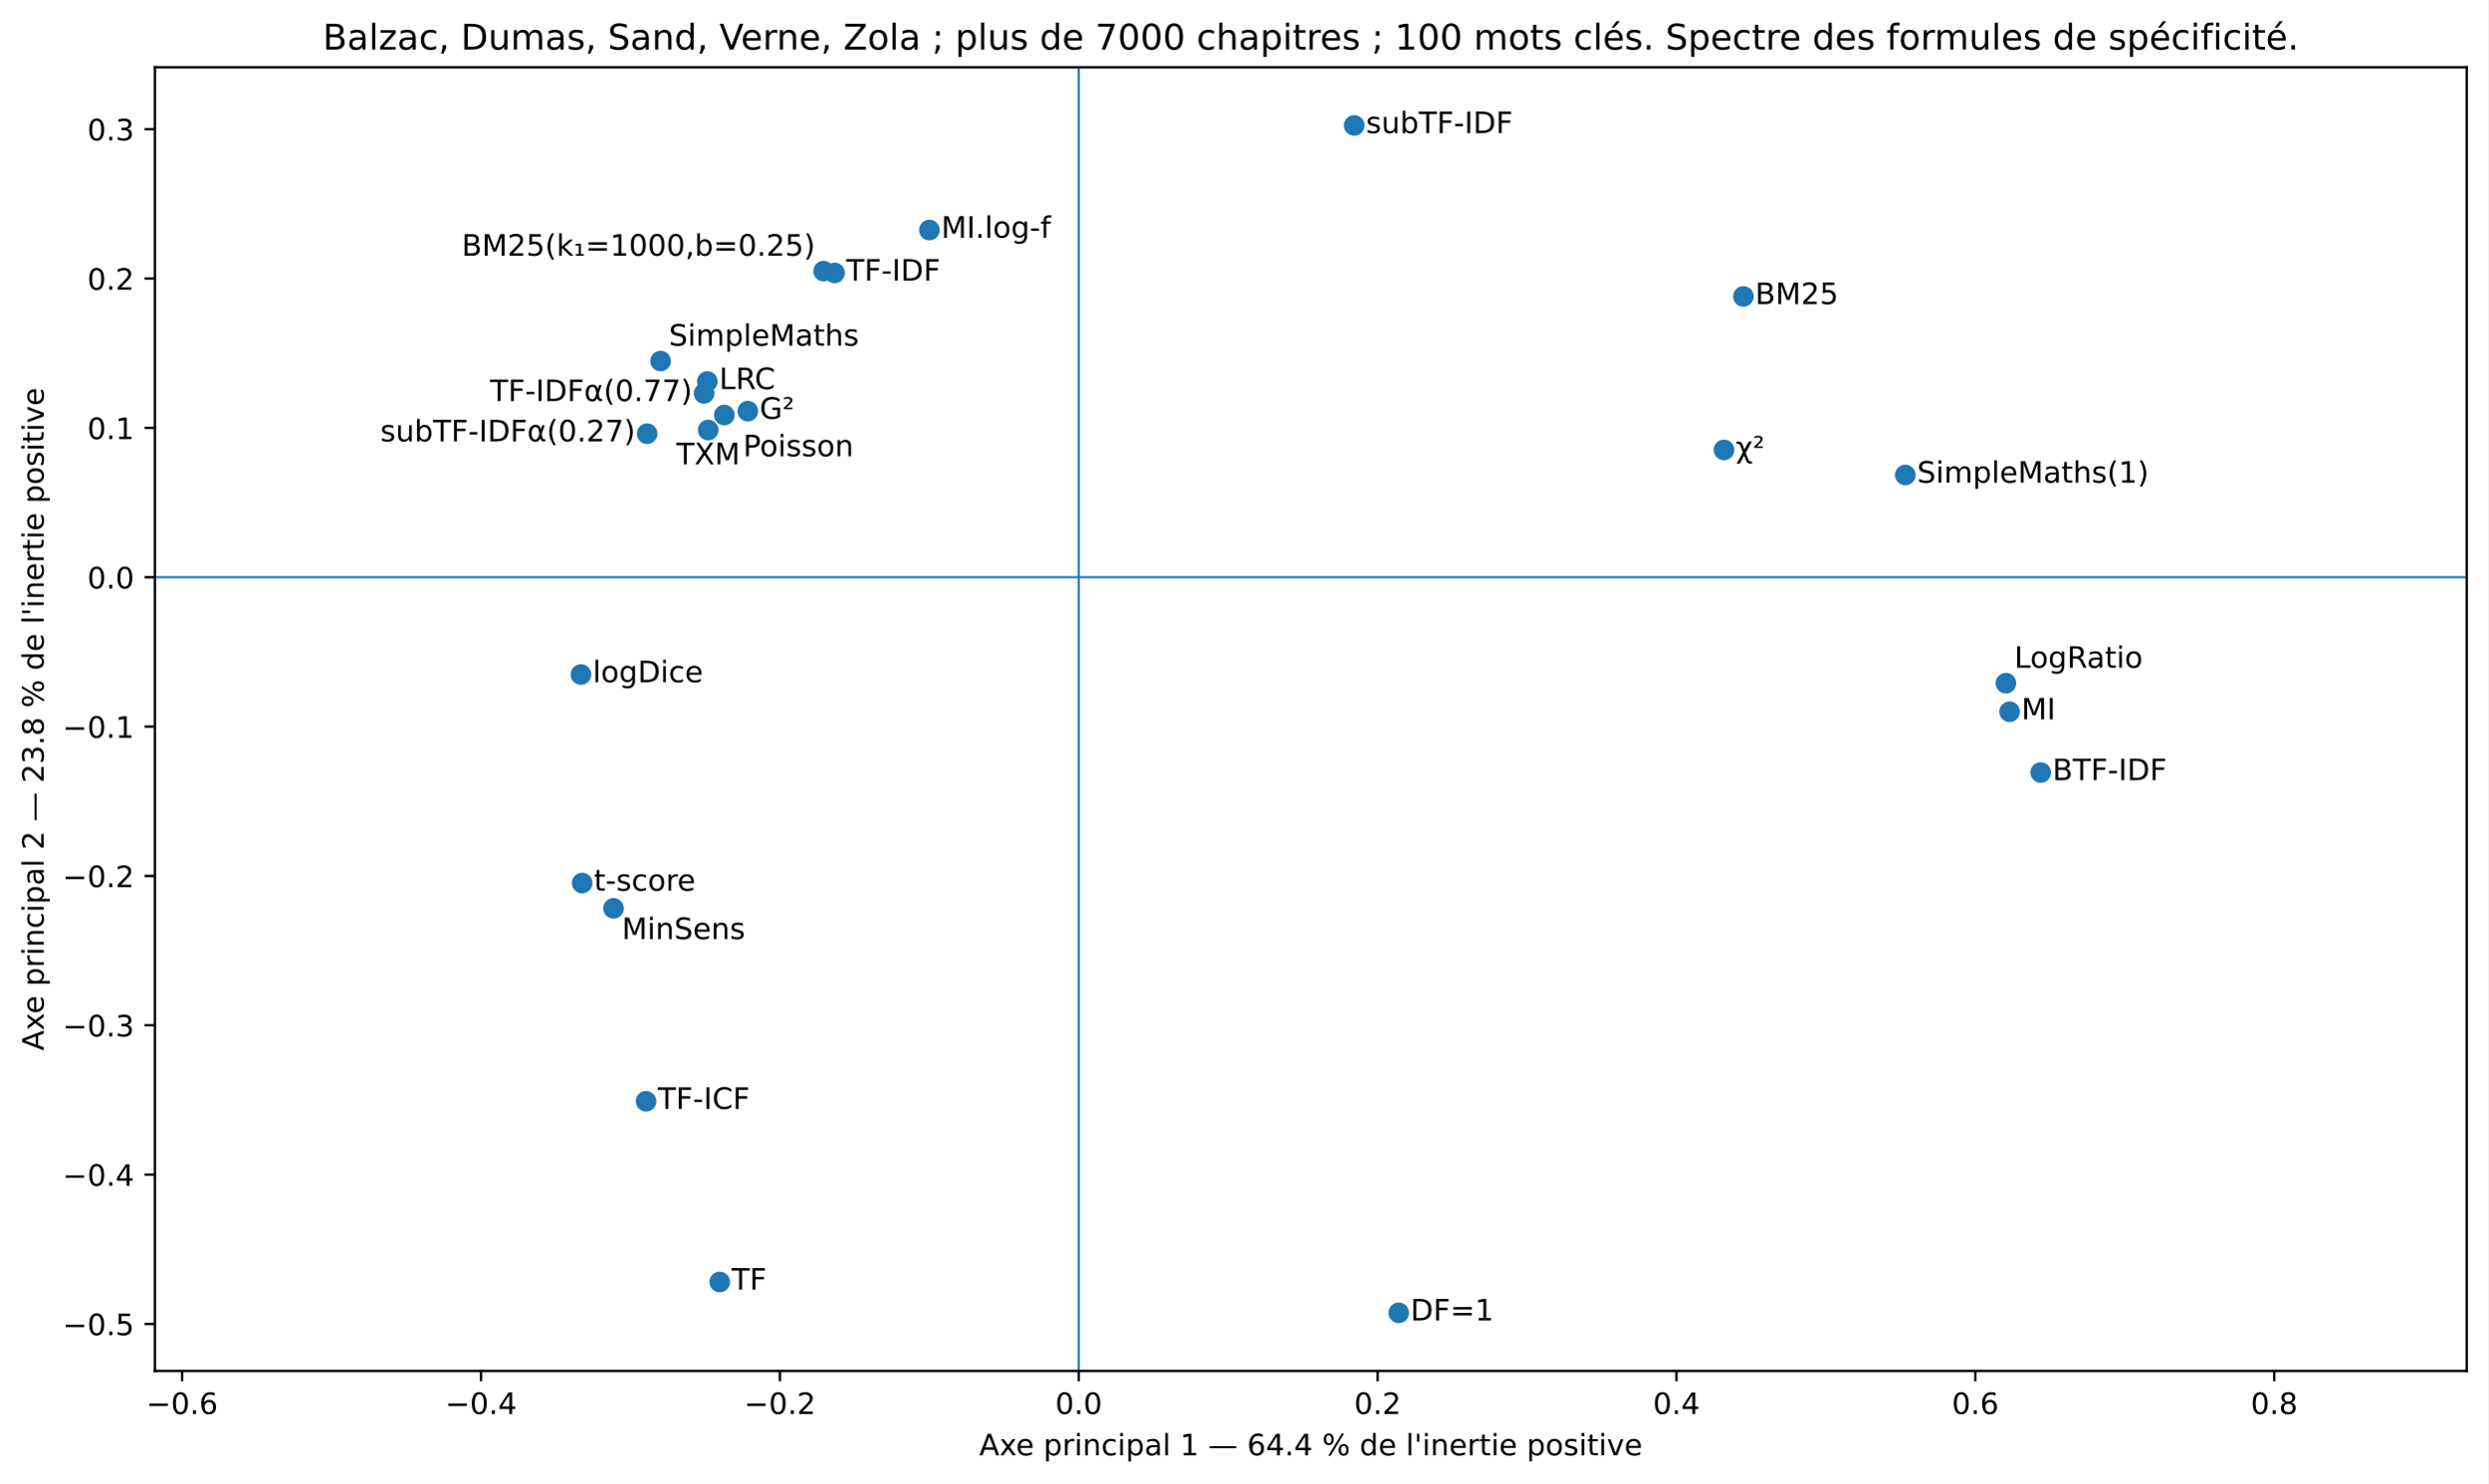
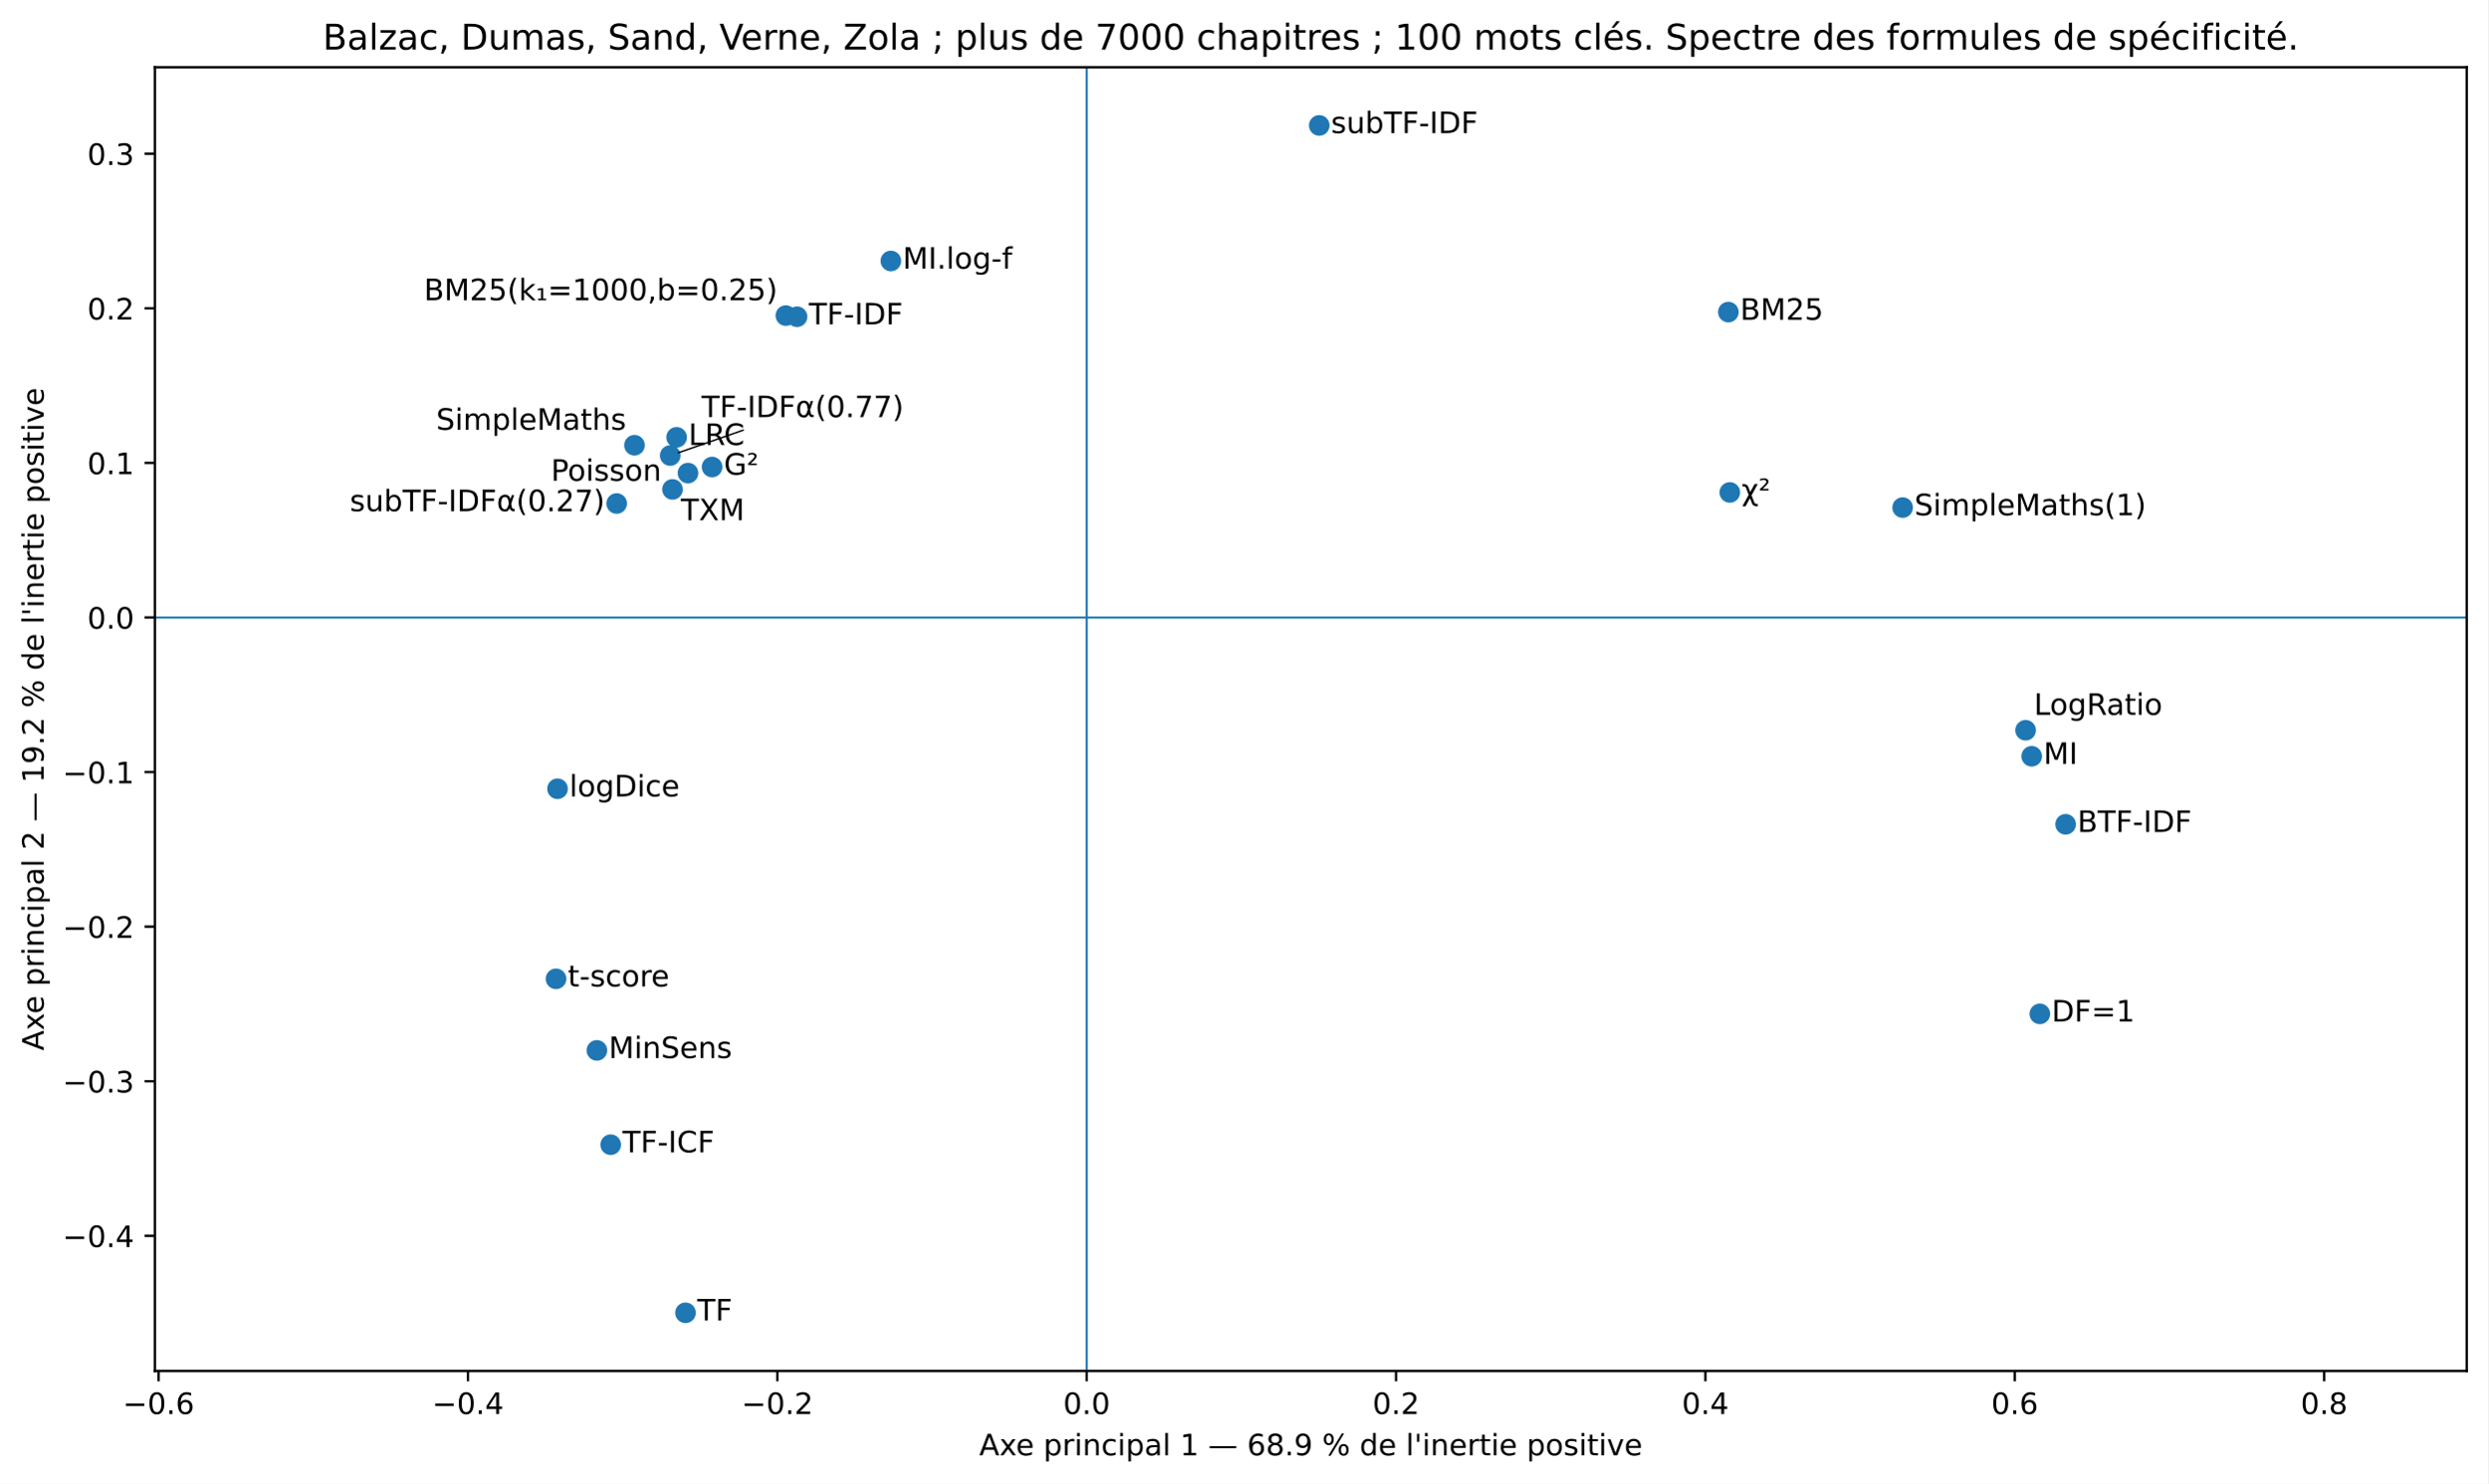
<svg xmlns="http://www.w3.org/2000/svg" xmlns:xlink="http://www.w3.org/1999/xlink" width="843.075pt" height="503.033pt" viewBox="0 0 843.075 503.033" version="1.1">
  <defs>
    <style type="text/css">*{stroke-linejoin: round; stroke-linecap: butt}</style>
  </defs>
  <g id="figure_1">
    <g id="patch_1">
      <path d="M 0 503.033  L 843.075 503.033  L 843.075 0  L 0 0  z " style="fill: #ffffff" />
    </g>
    <g id="axes_1">
      <g id="patch_2">
        <path d="M 52.484 464.832  L 835.875 464.832  L 835.875 22.798  L 52.484 22.798  z " style="fill: #ffffff" />
      </g>
      <g id="line2d_1">
-         <path d="M 52.484 195.707  L 835.875 195.707  " clip-path="url(#p79f22cf43d)" style="fill: none; stroke: #1f77b4; stroke-width: 0.7; stroke-linecap: square" />
+         <path d="M 52.484 209.356  L 835.875 209.356  " clip-path="url(#pda93948d86)" style="fill: none; stroke: #1f77b4; stroke-width: 0.7; stroke-linecap: square" />
      </g>
      <g id="line2d_2">
-         <path d="M 365.54 464.832  L 365.54 22.798  " clip-path="url(#p79f22cf43d)" style="fill: none; stroke: #1f77b4; stroke-width: 0.7; stroke-linecap: square" />
+         <path d="M 368.229 464.832  L 368.229 22.798  " clip-path="url(#pda93948d86)" style="fill: none; stroke: #1f77b4; stroke-width: 0.7; stroke-linecap: square" />
      </g>
      <g id="matplotlib.axis_1">
        <g id="xtick_1">
          <g id="line2d_3">
            <defs>
-               <path id="mef2aaecf7a" d="M 0 0  L 0 3.5  " style="stroke: #000000; stroke-width: 0.8" />
+               <path id="md4a368ba50" d="M 0 0  L 0 3.5  " style="stroke: #000000; stroke-width: 0.8" />
            </defs>
            <g>
-               <use xlink:href="#mef2aaecf7a" x="61.707" y="464.832" style="stroke: #000000; stroke-width: 0.8" />
+               <use xlink:href="#md4a368ba50" x="53.731" y="464.832" style="stroke: #000000; stroke-width: 0.8" />
            </g>
          </g>
          <g id="text_1">
-             <text style="font-size: 10px; font-family: 'DejaVu Sans', 'Bitstream Vera Sans', 'Computer Modern Sans Serif', 'Lucida Grande', 'Verdana', 'Geneva', 'Lucid', 'Arial', 'Helvetica', 'Avant Garde', sans-serif; text-anchor: middle" x="61.707" y="479.43" transform="rotate(-0 61.70697 479.4297)">−0.6</text>
+             <text style="font-size: 10px; font-family: 'DejaVu Sans', 'Bitstream Vera Sans', 'Computer Modern Sans Serif', 'Lucida Grande', 'Verdana', 'Geneva', 'Lucid', 'Arial', 'Helvetica', 'Avant Garde', sans-serif; text-anchor: middle" x="53.731" y="479.43" transform="rotate(-0 53.73136 479.4297)">−0.6</text>
          </g>
        </g>
        <g id="xtick_2">
          <g id="line2d_4">
            <g>
-               <use xlink:href="#mef2aaecf7a" x="162.984" y="464.832" style="stroke: #000000; stroke-width: 0.8" />
+               <use xlink:href="#md4a368ba50" x="158.564" y="464.832" style="stroke: #000000; stroke-width: 0.8" />
            </g>
          </g>
          <g id="text_2">
-             <text style="font-size: 10px; font-family: 'DejaVu Sans', 'Bitstream Vera Sans', 'Computer Modern Sans Serif', 'Lucida Grande', 'Verdana', 'Geneva', 'Lucid', 'Arial', 'Helvetica', 'Avant Garde', sans-serif; text-anchor: middle" x="162.984" y="479.43" transform="rotate(-0 162.9845 479.4297)">−0.4</text>
+             <text style="font-size: 10px; font-family: 'DejaVu Sans', 'Bitstream Vera Sans', 'Computer Modern Sans Serif', 'Lucida Grande', 'Verdana', 'Geneva', 'Lucid', 'Arial', 'Helvetica', 'Avant Garde', sans-serif; text-anchor: middle" x="158.564" y="479.43" transform="rotate(-0 158.564 479.4297)">−0.4</text>
          </g>
        </g>
        <g id="xtick_3">
          <g id="line2d_5">
            <g>
-               <use xlink:href="#mef2aaecf7a" x="264.262" y="464.832" style="stroke: #000000; stroke-width: 0.8" />
+               <use xlink:href="#md4a368ba50" x="263.397" y="464.832" style="stroke: #000000; stroke-width: 0.8" />
            </g>
          </g>
          <g id="text_3">
-             <text style="font-size: 10px; font-family: 'DejaVu Sans', 'Bitstream Vera Sans', 'Computer Modern Sans Serif', 'Lucida Grande', 'Verdana', 'Geneva', 'Lucid', 'Arial', 'Helvetica', 'Avant Garde', sans-serif; text-anchor: middle" x="264.262" y="479.43" transform="rotate(-0 264.262 479.4297)">−0.2</text>
+             <text style="font-size: 10px; font-family: 'DejaVu Sans', 'Bitstream Vera Sans', 'Computer Modern Sans Serif', 'Lucida Grande', 'Verdana', 'Geneva', 'Lucid', 'Arial', 'Helvetica', 'Avant Garde', sans-serif; text-anchor: middle" x="263.397" y="479.43" transform="rotate(-0 263.3966 479.4297)">−0.2</text>
          </g>
        </g>
        <g id="xtick_4">
          <g id="line2d_6">
            <g>
-               <use xlink:href="#mef2aaecf7a" x="365.54" y="464.832" style="stroke: #000000; stroke-width: 0.8" />
+               <use xlink:href="#md4a368ba50" x="368.229" y="464.832" style="stroke: #000000; stroke-width: 0.8" />
            </g>
          </g>
          <g id="text_4">
-             <text style="font-size: 10px; font-family: 'DejaVu Sans', 'Bitstream Vera Sans', 'Computer Modern Sans Serif', 'Lucida Grande', 'Verdana', 'Geneva', 'Lucid', 'Arial', 'Helvetica', 'Avant Garde', sans-serif; text-anchor: middle" x="365.54" y="479.43" transform="rotate(-0 365.5396 479.4297)">0.0</text>
+             <text style="font-size: 10px; font-family: 'DejaVu Sans', 'Bitstream Vera Sans', 'Computer Modern Sans Serif', 'Lucida Grande', 'Verdana', 'Geneva', 'Lucid', 'Arial', 'Helvetica', 'Avant Garde', sans-serif; text-anchor: middle" x="368.229" y="479.43" transform="rotate(-0 368.2293 479.4297)">0.0</text>
          </g>
        </g>
        <g id="xtick_5">
          <g id="line2d_7">
            <g>
-               <use xlink:href="#mef2aaecf7a" x="466.817" y="464.832" style="stroke: #000000; stroke-width: 0.8" />
+               <use xlink:href="#md4a368ba50" x="473.062" y="464.832" style="stroke: #000000; stroke-width: 0.8" />
            </g>
          </g>
          <g id="text_5">
-             <text style="font-size: 10px; font-family: 'DejaVu Sans', 'Bitstream Vera Sans', 'Computer Modern Sans Serif', 'Lucida Grande', 'Verdana', 'Geneva', 'Lucid', 'Arial', 'Helvetica', 'Avant Garde', sans-serif; text-anchor: middle" x="466.817" y="479.43" transform="rotate(-0 466.8171 479.4297)">0.2</text>
+             <text style="font-size: 10px; font-family: 'DejaVu Sans', 'Bitstream Vera Sans', 'Computer Modern Sans Serif', 'Lucida Grande', 'Verdana', 'Geneva', 'Lucid', 'Arial', 'Helvetica', 'Avant Garde', sans-serif; text-anchor: middle" x="473.062" y="479.43" transform="rotate(-0 473.0619 479.4297)">0.2</text>
          </g>
        </g>
        <g id="xtick_6">
          <g id="line2d_8">
            <g>
-               <use xlink:href="#mef2aaecf7a" x="568.095" y="464.832" style="stroke: #000000; stroke-width: 0.8" />
+               <use xlink:href="#md4a368ba50" x="577.895" y="464.832" style="stroke: #000000; stroke-width: 0.8" />
            </g>
          </g>
          <g id="text_6">
-             <text style="font-size: 10px; font-family: 'DejaVu Sans', 'Bitstream Vera Sans', 'Computer Modern Sans Serif', 'Lucida Grande', 'Verdana', 'Geneva', 'Lucid', 'Arial', 'Helvetica', 'Avant Garde', sans-serif; text-anchor: middle" x="568.095" y="479.43" transform="rotate(-0 568.0946 479.4297)">0.4</text>
+             <text style="font-size: 10px; font-family: 'DejaVu Sans', 'Bitstream Vera Sans', 'Computer Modern Sans Serif', 'Lucida Grande', 'Verdana', 'Geneva', 'Lucid', 'Arial', 'Helvetica', 'Avant Garde', sans-serif; text-anchor: middle" x="577.895" y="479.43" transform="rotate(-0 577.8945 479.4297)">0.4</text>
          </g>
        </g>
        <g id="xtick_7">
          <g id="line2d_9">
            <g>
-               <use xlink:href="#mef2aaecf7a" x="669.372" y="464.832" style="stroke: #000000; stroke-width: 0.8" />
+               <use xlink:href="#md4a368ba50" x="682.727" y="464.832" style="stroke: #000000; stroke-width: 0.8" />
            </g>
          </g>
          <g id="text_7">
-             <text style="font-size: 10px; font-family: 'DejaVu Sans', 'Bitstream Vera Sans', 'Computer Modern Sans Serif', 'Lucida Grande', 'Verdana', 'Geneva', 'Lucid', 'Arial', 'Helvetica', 'Avant Garde', sans-serif; text-anchor: middle" x="669.372" y="479.43" transform="rotate(-0 669.3721 479.4297)">0.6</text>
+             <text style="font-size: 10px; font-family: 'DejaVu Sans', 'Bitstream Vera Sans', 'Computer Modern Sans Serif', 'Lucida Grande', 'Verdana', 'Geneva', 'Lucid', 'Arial', 'Helvetica', 'Avant Garde', sans-serif; text-anchor: middle" x="682.727" y="479.43" transform="rotate(-0 682.7272 479.4297)">0.6</text>
          </g>
        </g>
        <g id="xtick_8">
          <g id="line2d_10">
            <g>
-               <use xlink:href="#mef2aaecf7a" x="770.65" y="464.832" style="stroke: #000000; stroke-width: 0.8" />
+               <use xlink:href="#md4a368ba50" x="787.56" y="464.832" style="stroke: #000000; stroke-width: 0.8" />
            </g>
          </g>
          <g id="text_8">
-             <text style="font-size: 10px; font-family: 'DejaVu Sans', 'Bitstream Vera Sans', 'Computer Modern Sans Serif', 'Lucida Grande', 'Verdana', 'Geneva', 'Lucid', 'Arial', 'Helvetica', 'Avant Garde', sans-serif; text-anchor: middle" x="770.65" y="479.43" transform="rotate(-0 770.6497 479.4297)">0.8</text>
+             <text style="font-size: 10px; font-family: 'DejaVu Sans', 'Bitstream Vera Sans', 'Computer Modern Sans Serif', 'Lucida Grande', 'Verdana', 'Geneva', 'Lucid', 'Arial', 'Helvetica', 'Avant Garde', sans-serif; text-anchor: middle" x="787.56" y="479.43" transform="rotate(-0 787.5598 479.4297)">0.8</text>
          </g>
        </g>
        <g id="text_9">
-           <text style="font-size: 10px; font-family: 'DejaVu Sans', 'Bitstream Vera Sans', 'Computer Modern Sans Serif', 'Lucida Grande', 'Verdana', 'Geneva', 'Lucid', 'Arial', 'Helvetica', 'Avant Garde', sans-serif; text-anchor: middle" x="444.179" y="493.43" transform="rotate(-0 444.1793 493.4304)">Axe principal 1 — 64.4 % de l'inertie positive</text>
+           <text style="font-size: 10px; font-family: 'DejaVu Sans', 'Bitstream Vera Sans', 'Computer Modern Sans Serif', 'Lucida Grande', 'Verdana', 'Geneva', 'Lucid', 'Arial', 'Helvetica', 'Avant Garde', sans-serif; text-anchor: middle" x="444.179" y="493.43" transform="rotate(-0 444.1793 493.4304)">Axe principal 1 — 68.9 % de l'inertie positive</text>
        </g>
      </g>
      <g id="matplotlib.axis_2">
        <g id="ytick_1">
          <g id="line2d_11">
            <defs>
-               <path id="m80d6ba3151" d="M 0 0  L -3.5 0  " style="stroke: #000000; stroke-width: 0.8" />
+               <path id="m3d6458fe51" d="M 0 0  L -3.5 0  " style="stroke: #000000; stroke-width: 0.8" />
            </defs>
            <g>
-               <use xlink:href="#m80d6ba3151" x="52.484" y="448.9" style="stroke: #000000; stroke-width: 0.8" />
+               <use xlink:href="#m3d6458fe51" x="52.484" y="419.021" style="stroke: #000000; stroke-width: 0.8" />
            </g>
          </g>
          <g id="text_10">
-             <text style="font-size: 10px; font-family: 'DejaVu Sans', 'Bitstream Vera Sans', 'Computer Modern Sans Serif', 'Lucida Grande', 'Verdana', 'Geneva', 'Lucid', 'Arial', 'Helvetica', 'Avant Garde', sans-serif; text-anchor: end" x="45.484" y="452.699" transform="rotate(-0 45.48359 452.6993)">−0.5</text>
+             <text style="font-size: 10px; font-family: 'DejaVu Sans', 'Bitstream Vera Sans', 'Computer Modern Sans Serif', 'Lucida Grande', 'Verdana', 'Geneva', 'Lucid', 'Arial', 'Helvetica', 'Avant Garde', sans-serif; text-anchor: end" x="45.484" y="422.82" transform="rotate(-0 45.48359 422.8199)">−0.4</text>
          </g>
        </g>
        <g id="ytick_2">
          <g id="line2d_12">
            <g>
-               <use xlink:href="#m80d6ba3151" x="52.484" y="398.262" style="stroke: #000000; stroke-width: 0.8" />
+               <use xlink:href="#m3d6458fe51" x="52.484" y="366.605" style="stroke: #000000; stroke-width: 0.8" />
            </g>
          </g>
          <g id="text_11">
-             <text style="font-size: 10px; font-family: 'DejaVu Sans', 'Bitstream Vera Sans', 'Computer Modern Sans Serif', 'Lucida Grande', 'Verdana', 'Geneva', 'Lucid', 'Arial', 'Helvetica', 'Avant Garde', sans-serif; text-anchor: end" x="45.484" y="402.061" transform="rotate(-0 45.48359 402.0605)">−0.4</text>
+             <text style="font-size: 10px; font-family: 'DejaVu Sans', 'Bitstream Vera Sans', 'Computer Modern Sans Serif', 'Lucida Grande', 'Verdana', 'Geneva', 'Lucid', 'Arial', 'Helvetica', 'Avant Garde', sans-serif; text-anchor: end" x="45.484" y="370.404" transform="rotate(-0 45.48359 370.4035)">−0.3</text>
          </g>
        </g>
        <g id="ytick_3">
          <g id="line2d_13">
            <g>
-               <use xlink:href="#m80d6ba3151" x="52.484" y="347.623" style="stroke: #000000; stroke-width: 0.8" />
+               <use xlink:href="#m3d6458fe51" x="52.484" y="314.188" style="stroke: #000000; stroke-width: 0.8" />
            </g>
          </g>
          <g id="text_12">
-             <text style="font-size: 10px; font-family: 'DejaVu Sans', 'Bitstream Vera Sans', 'Computer Modern Sans Serif', 'Lucida Grande', 'Verdana', 'Geneva', 'Lucid', 'Arial', 'Helvetica', 'Avant Garde', sans-serif; text-anchor: end" x="45.484" y="351.422" transform="rotate(-0 45.48359 351.4218)">−0.3</text>
+             <text style="font-size: 10px; font-family: 'DejaVu Sans', 'Bitstream Vera Sans', 'Computer Modern Sans Serif', 'Lucida Grande', 'Verdana', 'Geneva', 'Lucid', 'Arial', 'Helvetica', 'Avant Garde', sans-serif; text-anchor: end" x="45.484" y="317.987" transform="rotate(-0 45.48359 317.9872)">−0.2</text>
          </g>
        </g>
        <g id="ytick_4">
          <g id="line2d_14">
            <g>
-               <use xlink:href="#m80d6ba3151" x="52.484" y="296.984" style="stroke: #000000; stroke-width: 0.8" />
+               <use xlink:href="#m3d6458fe51" x="52.484" y="261.772" style="stroke: #000000; stroke-width: 0.8" />
            </g>
          </g>
          <g id="text_13">
-             <text style="font-size: 10px; font-family: 'DejaVu Sans', 'Bitstream Vera Sans', 'Computer Modern Sans Serif', 'Lucida Grande', 'Verdana', 'Geneva', 'Lucid', 'Arial', 'Helvetica', 'Avant Garde', sans-serif; text-anchor: end" x="45.484" y="300.783" transform="rotate(-0 45.48359 300.783)">−0.2</text>
+             <text style="font-size: 10px; font-family: 'DejaVu Sans', 'Bitstream Vera Sans', 'Computer Modern Sans Serif', 'Lucida Grande', 'Verdana', 'Geneva', 'Lucid', 'Arial', 'Helvetica', 'Avant Garde', sans-serif; text-anchor: end" x="45.484" y="265.571" transform="rotate(-0 45.48359 265.5709)">−0.1</text>
          </g>
        </g>
        <g id="ytick_5">
          <g id="line2d_15">
            <g>
-               <use xlink:href="#m80d6ba3151" x="52.484" y="246.345" style="stroke: #000000; stroke-width: 0.8" />
+               <use xlink:href="#m3d6458fe51" x="52.484" y="209.356" style="stroke: #000000; stroke-width: 0.8" />
            </g>
          </g>
          <g id="text_14">
-             <text style="font-size: 10px; font-family: 'DejaVu Sans', 'Bitstream Vera Sans', 'Computer Modern Sans Serif', 'Lucida Grande', 'Verdana', 'Geneva', 'Lucid', 'Arial', 'Helvetica', 'Avant Garde', sans-serif; text-anchor: end" x="45.484" y="250.144" transform="rotate(-0 45.48359 250.1442)">−0.1</text>
+             <text style="font-size: 10px; font-family: 'DejaVu Sans', 'Bitstream Vera Sans', 'Computer Modern Sans Serif', 'Lucida Grande', 'Verdana', 'Geneva', 'Lucid', 'Arial', 'Helvetica', 'Avant Garde', sans-serif; text-anchor: end" x="45.484" y="213.155" transform="rotate(-0 45.48359 213.1546)">0.0</text>
          </g>
        </g>
        <g id="ytick_6">
          <g id="line2d_16">
            <g>
-               <use xlink:href="#m80d6ba3151" x="52.484" y="195.707" style="stroke: #000000; stroke-width: 0.8" />
+               <use xlink:href="#m3d6458fe51" x="52.484" y="156.939" style="stroke: #000000; stroke-width: 0.8" />
            </g>
          </g>
          <g id="text_15">
-             <text style="font-size: 10px; font-family: 'DejaVu Sans', 'Bitstream Vera Sans', 'Computer Modern Sans Serif', 'Lucida Grande', 'Verdana', 'Geneva', 'Lucid', 'Arial', 'Helvetica', 'Avant Garde', sans-serif; text-anchor: end" x="45.484" y="199.505" transform="rotate(-0 45.48359 199.5055)">0.0</text>
+             <text style="font-size: 10px; font-family: 'DejaVu Sans', 'Bitstream Vera Sans', 'Computer Modern Sans Serif', 'Lucida Grande', 'Verdana', 'Geneva', 'Lucid', 'Arial', 'Helvetica', 'Avant Garde', sans-serif; text-anchor: end" x="45.484" y="160.738" transform="rotate(-0 45.48359 160.7383)">0.1</text>
          </g>
        </g>
        <g id="ytick_7">
          <g id="line2d_17">
            <g>
-               <use xlink:href="#m80d6ba3151" x="52.484" y="145.068" style="stroke: #000000; stroke-width: 0.8" />
+               <use xlink:href="#m3d6458fe51" x="52.484" y="104.523" style="stroke: #000000; stroke-width: 0.8" />
            </g>
          </g>
          <g id="text_16">
-             <text style="font-size: 10px; font-family: 'DejaVu Sans', 'Bitstream Vera Sans', 'Computer Modern Sans Serif', 'Lucida Grande', 'Verdana', 'Geneva', 'Lucid', 'Arial', 'Helvetica', 'Avant Garde', sans-serif; text-anchor: end" x="45.484" y="148.867" transform="rotate(-0 45.48359 148.8667)">0.1</text>
+             <text style="font-size: 10px; font-family: 'DejaVu Sans', 'Bitstream Vera Sans', 'Computer Modern Sans Serif', 'Lucida Grande', 'Verdana', 'Geneva', 'Lucid', 'Arial', 'Helvetica', 'Avant Garde', sans-serif; text-anchor: end" x="45.484" y="108.322" transform="rotate(-0 45.48359 108.322)">0.2</text>
          </g>
        </g>
        <g id="ytick_8">
          <g id="line2d_18">
            <g>
-               <use xlink:href="#m80d6ba3151" x="52.484" y="94.429" style="stroke: #000000; stroke-width: 0.8" />
+               <use xlink:href="#m3d6458fe51" x="52.484" y="52.107" style="stroke: #000000; stroke-width: 0.8" />
            </g>
          </g>
          <g id="text_17">
-             <text style="font-size: 10px; font-family: 'DejaVu Sans', 'Bitstream Vera Sans', 'Computer Modern Sans Serif', 'Lucida Grande', 'Verdana', 'Geneva', 'Lucid', 'Arial', 'Helvetica', 'Avant Garde', sans-serif; text-anchor: end" x="45.484" y="98.228" transform="rotate(-0 45.48359 98.22795)">0.2</text>
-           </g>
-         </g>
-         <g id="ytick_9">
-           <g id="line2d_19">
-             <g>
-               <use xlink:href="#m80d6ba3151" x="52.484" y="43.79" style="stroke: #000000; stroke-width: 0.8" />
-             </g>
-           </g>
-           <g id="text_18">
-             <text style="font-size: 10px; font-family: 'DejaVu Sans', 'Bitstream Vera Sans', 'Computer Modern Sans Serif', 'Lucida Grande', 'Verdana', 'Geneva', 'Lucid', 'Arial', 'Helvetica', 'Avant Garde', sans-serif; text-anchor: end" x="45.484" y="47.589" transform="rotate(-0 45.48359 47.58918)">0.3</text>
-           </g>
-         </g>
-         <g id="text_19">
-           <text style="font-size: 10px; font-family: 'DejaVu Sans', 'Bitstream Vera Sans', 'Computer Modern Sans Serif', 'Lucida Grande', 'Verdana', 'Geneva', 'Lucid', 'Arial', 'Helvetica', 'Avant Garde', sans-serif; text-anchor: middle" x="14.798" y="243.815" transform="rotate(-90 14.79844 243.8151)">Axe principal 2 — 23.8 % de l'inertie positive</text>
+             <text style="font-size: 10px; font-family: 'DejaVu Sans', 'Bitstream Vera Sans', 'Computer Modern Sans Serif', 'Lucida Grande', 'Verdana', 'Geneva', 'Lucid', 'Arial', 'Helvetica', 'Avant Garde', sans-serif; text-anchor: end" x="45.484" y="55.906" transform="rotate(-0 45.48359 55.90564)">0.3</text>
+           </g>
+         </g>
+         <g id="text_18">
+           <text style="font-size: 10px; font-family: 'DejaVu Sans', 'Bitstream Vera Sans', 'Computer Modern Sans Serif', 'Lucida Grande', 'Verdana', 'Geneva', 'Lucid', 'Arial', 'Helvetica', 'Avant Garde', sans-serif; text-anchor: middle" x="14.798" y="243.815" transform="rotate(-90 14.79844 243.8151)">Axe principal 2 — 19.2 % de l'inertie positive</text>
        </g>
      </g>
      <g id="patch_3">
        <path d="M 52.484 464.832  L 52.484 22.798  " style="fill: none; stroke: #000000; stroke-width: 0.8; stroke-linejoin: miter; stroke-linecap: square" />
      </g>
      <g id="patch_4">
        <path d="M 835.875 464.832  L 835.875 22.798  " style="fill: none; stroke: #000000; stroke-width: 0.8; stroke-linejoin: miter; stroke-linecap: square" />
      </g>
      <g id="patch_5">
        <path d="M 52.484 464.832  L 835.875 464.832  " style="fill: none; stroke: #000000; stroke-width: 0.8; stroke-linejoin: miter; stroke-linecap: square" />
      </g>
      <g id="patch_6">
        <path d="M 52.484 22.798  L 835.875 22.798  " style="fill: none; stroke: #000000; stroke-width: 0.8; stroke-linejoin: miter; stroke-linecap: square" />
      </g>
      <g id="PathCollection_1">
        <defs>
-           <path id="mfe55ac33b7" d="M 0 3  C 0.796 3 1.559 2.684 2.121 2.121  C 2.684 1.559 3 0.796 3 0  C 3 -0.796 2.684 -1.559 2.121 -2.121  C 1.559 -2.684 0.796 -3 0 -3  C -0.796 -3 -1.559 -2.684 -2.121 -2.121  C -2.684 -1.559 -3 -0.796 -3 0  C -3 0.796 -2.684 1.559 -2.121 2.121  C -1.559 2.684 -0.796 3 0 3  z " style="stroke: #1f77b4" />
+           <path id="mdf0464e180" d="M 0 3  C 0.796 3 1.559 2.684 2.121 2.121  C 2.684 1.559 3 0.796 3 0  C 3 -0.796 2.684 -1.559 2.121 -2.121  C 1.559 -2.684 0.796 -3 0 -3  C -0.796 -3 -1.559 -2.684 -2.121 -2.121  C -2.684 -1.559 -3 -0.796 -3 0  C -3 0.796 -2.684 1.559 -2.121 2.121  C -1.559 2.684 -0.796 3 0 3  z " style="stroke: #1f77b4" />
        </defs>
-         <g clip-path="url(#p79f22cf43d)">
-           <use xlink:href="#mfe55ac33b7" x="243.891" y="434.663" style="fill: #1f77b4; stroke: #1f77b4" />
-           <use xlink:href="#mfe55ac33b7" x="282.781" y="92.534" style="fill: #1f77b4; stroke: #1f77b4" />
-           <use xlink:href="#mfe55ac33b7" x="458.878" y="42.521" style="fill: #1f77b4; stroke: #1f77b4" />
-           <use xlink:href="#mfe55ac33b7" x="691.515" y="261.923" style="fill: #1f77b4; stroke: #1f77b4" />
-           <use xlink:href="#mfe55ac33b7" x="218.922" y="373.39" style="fill: #1f77b4; stroke: #1f77b4" />
-           <use xlink:href="#mfe55ac33b7" x="590.765" y="100.492" style="fill: #1f77b4; stroke: #1f77b4" />
-           <use xlink:href="#mfe55ac33b7" x="253.395" y="139.405" style="fill: #1f77b4; stroke: #1f77b4" />
-           <use xlink:href="#mfe55ac33b7" x="239.971" y="145.81" style="fill: #1f77b4; stroke: #1f77b4" />
-           <use xlink:href="#mfe55ac33b7" x="584.192" y="152.536" style="fill: #1f77b4; stroke: #1f77b4" />
-           <use xlink:href="#mfe55ac33b7" x="197.257" y="299.392" style="fill: #1f77b4; stroke: #1f77b4" />
-           <use xlink:href="#mfe55ac33b7" x="680.975" y="241.319" style="fill: #1f77b4; stroke: #1f77b4" />
-           <use xlink:href="#mfe55ac33b7" x="314.926" y="77.992" style="fill: #1f77b4; stroke: #1f77b4" />
-           <use xlink:href="#mfe55ac33b7" x="196.844" y="228.698" style="fill: #1f77b4; stroke: #1f77b4" />
-           <use xlink:href="#mfe55ac33b7" x="679.729" y="231.629" style="fill: #1f77b4; stroke: #1f77b4" />
-           <use xlink:href="#mfe55ac33b7" x="223.84" y="122.414" style="fill: #1f77b4; stroke: #1f77b4" />
-           <use xlink:href="#mfe55ac33b7" x="207.881" y="307.975" style="fill: #1f77b4; stroke: #1f77b4" />
-           <use xlink:href="#mfe55ac33b7" x="279.074" y="91.911" style="fill: #1f77b4; stroke: #1f77b4" />
-           <use xlink:href="#mfe55ac33b7" x="473.976" y="445.109" style="fill: #1f77b4; stroke: #1f77b4" />
-           <use xlink:href="#mfe55ac33b7" x="239.678" y="129.338" style="fill: #1f77b4; stroke: #1f77b4" />
-           <use xlink:href="#mfe55ac33b7" x="245.43" y="140.726" style="fill: #1f77b4; stroke: #1f77b4" />
-           <use xlink:href="#mfe55ac33b7" x="645.637" y="161.043" style="fill: #1f77b4; stroke: #1f77b4" />
-           <use xlink:href="#mfe55ac33b7" x="219.284" y="147.041" style="fill: #1f77b4; stroke: #1f77b4" />
-           <use xlink:href="#mfe55ac33b7" x="238.573" y="133.392" style="fill: #1f77b4; stroke: #1f77b4" />
-         </g>
+         <g clip-path="url(#pda93948d86)">
+           <use xlink:href="#mdf0464e180" x="232.283" y="445.109" style="fill: #1f77b4; stroke: #1f77b4" />
+           <use xlink:href="#mdf0464e180" x="270.076" y="107.382" style="fill: #1f77b4; stroke: #1f77b4" />
+           <use xlink:href="#mdf0464e180" x="447.039" y="42.521" style="fill: #1f77b4; stroke: #1f77b4" />
+           <use xlink:href="#mdf0464e180" x="699.955" y="279.48" style="fill: #1f77b4; stroke: #1f77b4" />
+           <use xlink:href="#mdf0464e180" x="206.933" y="388.118" style="fill: #1f77b4; stroke: #1f77b4" />
+           <use xlink:href="#mdf0464e180" x="585.67" y="105.807" style="fill: #1f77b4; stroke: #1f77b4" />
+           <use xlink:href="#mdf0464e180" x="241.288" y="158.335" style="fill: #1f77b4; stroke: #1f77b4" />
+           <use xlink:href="#mdf0464e180" x="227.877" y="165.929" style="fill: #1f77b4; stroke: #1f77b4" />
+           <use xlink:href="#mdf0464e180" x="586.162" y="166.956" style="fill: #1f77b4; stroke: #1f77b4" />
+           <use xlink:href="#mdf0464e180" x="188.404" y="331.877" style="fill: #1f77b4; stroke: #1f77b4" />
+           <use xlink:href="#mdf0464e180" x="688.462" y="256.415" style="fill: #1f77b4; stroke: #1f77b4" />
+           <use xlink:href="#mdf0464e180" x="301.877" y="88.481" style="fill: #1f77b4; stroke: #1f77b4" />
+           <use xlink:href="#mdf0464e180" x="188.916" y="267.428" style="fill: #1f77b4; stroke: #1f77b4" />
+           <use xlink:href="#mdf0464e180" x="686.395" y="247.591" style="fill: #1f77b4; stroke: #1f77b4" />
+           <use xlink:href="#mdf0464e180" x="214.994" y="150.951" style="fill: #1f77b4; stroke: #1f77b4" />
+           <use xlink:href="#mdf0464e180" x="202.249" y="356.138" style="fill: #1f77b4; stroke: #1f77b4" />
+           <use xlink:href="#mdf0464e180" x="266.291" y="106.997" style="fill: #1f77b4; stroke: #1f77b4" />
+           <use xlink:href="#mdf0464e180" x="691.216" y="343.758" style="fill: #1f77b4; stroke: #1f77b4" />
+           <use xlink:href="#mdf0464e180" x="229.275" y="148.271" style="fill: #1f77b4; stroke: #1f77b4" />
+           <use xlink:href="#mdf0464e180" x="233.124" y="160.395" style="fill: #1f77b4; stroke: #1f77b4" />
+           <use xlink:href="#mdf0464e180" x="644.727" y="172.09" style="fill: #1f77b4; stroke: #1f77b4" />
+           <use xlink:href="#mdf0464e180" x="208.953" y="170.707" style="fill: #1f77b4; stroke: #1f77b4" />
+           <use xlink:href="#mdf0464e180" x="227.108" y="154.446" style="fill: #1f77b4; stroke: #1f77b4" />
+         </g>
+       </g>
+       <g id="text_19">
+         <text style="font-size: 10px; font-family: 'DejaVu Sans', 'Bitstream Vera Sans', 'Computer Modern Sans Serif', 'Lucida Grande', 'Verdana', 'Geneva', 'Lucid', 'Arial', 'Helvetica', 'Avant Garde', sans-serif; text-anchor: start" x="245.288" y="160.932" transform="rotate(-0 245.288 160.9323)">G²</text>
      </g>
      <g id="text_20">
-         <text style="font-size: 10px; font-family: 'DejaVu Sans', 'Bitstream Vera Sans', 'Computer Modern Sans Serif', 'Lucida Grande', 'Verdana', 'Geneva', 'Lucid', 'Arial', 'Helvetica', 'Avant Garde', sans-serif; text-anchor: start" x="257.395" y="142.002" transform="rotate(-0 257.3947 142.0022)">G²</text>
+         <text style="font-size: 10px; font-family: 'DejaVu Sans', 'Bitstream Vera Sans', 'Computer Modern Sans Serif', 'Lucida Grande', 'Verdana', 'Geneva', 'Lucid', 'Arial', 'Helvetica', 'Avant Garde', sans-serif; text-anchor: start" x="233.275" y="150.868" transform="rotate(-0 233.2749 150.8684)">LRC</text>
      </g>
      <g id="text_21">
-         <text style="font-size: 10px; font-family: 'DejaVu Sans', 'Bitstream Vera Sans', 'Computer Modern Sans Serif', 'Lucida Grande', 'Verdana', 'Geneva', 'Lucid', 'Arial', 'Helvetica', 'Avant Garde', sans-serif; text-anchor: start" x="243.678" y="131.936" transform="rotate(-0 243.6782 131.9359)">LRC</text>
+         <text style="font-size: 10px; font-family: 'DejaVu Sans', 'Bitstream Vera Sans', 'Computer Modern Sans Serif', 'Lucida Grande', 'Verdana', 'Geneva', 'Lucid', 'Arial', 'Helvetica', 'Avant Garde', sans-serif; text-anchor: start" x="230.705" y="176.356" transform="rotate(-0 230.7053 176.3555)">TXM</text>
      </g>
      <g id="text_22">
-         <text style="font-size: 10px; font-family: 'DejaVu Sans', 'Bitstream Vera Sans', 'Computer Modern Sans Serif', 'Lucida Grande', 'Verdana', 'Geneva', 'Lucid', 'Arial', 'Helvetica', 'Avant Garde', sans-serif; text-anchor: start" x="251.794" y="154.688" transform="rotate(-0 251.7938 154.6883)">Poisson</text>
+         <text style="font-size: 10px; font-family: 'DejaVu Sans', 'Bitstream Vera Sans', 'Computer Modern Sans Serif', 'Lucida Grande', 'Verdana', 'Geneva', 'Lucid', 'Arial', 'Helvetica', 'Avant Garde', sans-serif; text-anchor: end" x="212.165" y="145.721" transform="rotate(-0 212.1651 145.7207)">SimpleMaths</text>
      </g>
      <g id="text_23">
-         <text style="font-size: 10px; font-family: 'DejaVu Sans', 'Bitstream Vera Sans', 'Computer Modern Sans Serif', 'Lucida Grande', 'Verdana', 'Geneva', 'Lucid', 'Arial', 'Helvetica', 'Avant Garde', sans-serif; text-anchor: end" x="234.573" y="135.99" transform="rotate(-0 234.5726 135.9899)">TF-IDFα(0.77)</text>
+         <text style="font-size: 10px; font-family: 'DejaVu Sans', 'Bitstream Vera Sans', 'Computer Modern Sans Serif', 'Lucida Grande', 'Verdana', 'Geneva', 'Lucid', 'Arial', 'Helvetica', 'Avant Garde', sans-serif; text-anchor: end" x="224.124" y="162.993" transform="rotate(-0 224.1245 162.9929)">Poisson</text>
      </g>
      <g id="text_24">
-         <text style="font-size: 10px; font-family: 'DejaVu Sans', 'Bitstream Vera Sans', 'Computer Modern Sans Serif', 'Lucida Grande', 'Verdana', 'Geneva', 'Lucid', 'Arial', 'Helvetica', 'Avant Garde', sans-serif; text-anchor: middle" x="239.971" y="157.408" transform="rotate(-0 239.9714 157.4077)">TXM</text>
+         <text style="font-size: 10px; font-family: 'DejaVu Sans', 'Bitstream Vera Sans', 'Computer Modern Sans Serif', 'Lucida Grande', 'Verdana', 'Geneva', 'Lucid', 'Arial', 'Helvetica', 'Avant Garde', sans-serif; text-anchor: end" x="204.953" y="173.305" transform="rotate(-0 204.9533 173.3055)">subTF-IDFα(0.27)</text>
+       </g>
+       <g id="patch_7">
+         <path d="M 251.852 145.84  Q 240.898 149.65 229.944 153.46  " style="fill: none; stroke: #000000; stroke-width: 0.5; stroke-linecap: round" />
      </g>
      <g id="text_25">
-         <text style="font-size: 10px; font-family: 'DejaVu Sans', 'Bitstream Vera Sans', 'Computer Modern Sans Serif', 'Lucida Grande', 'Verdana', 'Geneva', 'Lucid', 'Arial', 'Helvetica', 'Avant Garde', sans-serif; text-anchor: start" x="226.668" y="117.183" transform="rotate(-0 226.6682 117.1833)">SimpleMaths</text>
+         <text style="font-size: 10px; font-family: 'DejaVu Sans', 'Bitstream Vera Sans', 'Computer Modern Sans Serif', 'Lucida Grande', 'Verdana', 'Geneva', 'Lucid', 'Arial', 'Helvetica', 'Avant Garde', sans-serif; text-anchor: start" x="237.714" y="141.437" transform="rotate(-0 237.7141 141.4374)">TF-IDFα(0.77)</text>
      </g>
      <g id="text_26">
-         <text style="font-size: 10px; font-family: 'DejaVu Sans', 'Bitstream Vera Sans', 'Computer Modern Sans Serif', 'Lucida Grande', 'Verdana', 'Geneva', 'Lucid', 'Arial', 'Helvetica', 'Avant Garde', sans-serif; text-anchor: end" x="276.245" y="86.681" transform="rotate(-0 276.2452 86.68064)">BM25(k₁=1000,b=0.25)</text>
+         <text style="font-size: 10px; font-family: 'DejaVu Sans', 'Bitstream Vera Sans', 'Computer Modern Sans Serif', 'Lucida Grande', 'Verdana', 'Geneva', 'Lucid', 'Arial', 'Helvetica', 'Avant Garde', sans-serif; text-anchor: start" x="274.076" y="109.98" transform="rotate(-0 274.0755 109.9795)">TF-IDF</text>
      </g>
      <g id="text_27">
-         <text style="font-size: 10px; font-family: 'DejaVu Sans', 'Bitstream Vera Sans', 'Computer Modern Sans Serif', 'Lucida Grande', 'Verdana', 'Geneva', 'Lucid', 'Arial', 'Helvetica', 'Avant Garde', sans-serif; text-anchor: end" x="215.284" y="149.639" transform="rotate(-0 215.2835 149.6386)">subTF-IDFα(0.27)</text>
+         <text style="font-size: 10px; font-family: 'DejaVu Sans', 'Bitstream Vera Sans', 'Computer Modern Sans Serif', 'Lucida Grande', 'Verdana', 'Geneva', 'Lucid', 'Arial', 'Helvetica', 'Avant Garde', sans-serif; text-anchor: end" x="263.462" y="101.766" transform="rotate(-0 263.4623 101.7658)">BM25(k₁=1000,b=0.25)</text>
      </g>
      <g id="text_28">
-         <text style="font-size: 10px; font-family: 'DejaVu Sans', 'Bitstream Vera Sans', 'Computer Modern Sans Serif', 'Lucida Grande', 'Verdana', 'Geneva', 'Lucid', 'Arial', 'Helvetica', 'Avant Garde', sans-serif; text-anchor: start" x="286.781" y="95.132" transform="rotate(-0 286.7812 95.13196)">TF-IDF</text>
+         <text style="font-size: 10px; font-family: 'DejaVu Sans', 'Bitstream Vera Sans', 'Computer Modern Sans Serif', 'Lucida Grande', 'Verdana', 'Geneva', 'Lucid', 'Arial', 'Helvetica', 'Avant Garde', sans-serif; text-anchor: start" x="703.955" y="282.078" transform="rotate(-0 703.9548 282.0779)">BTF-IDF</text>
      </g>
      <g id="text_29">
-         <text style="font-size: 10px; font-family: 'DejaVu Sans', 'Bitstream Vera Sans', 'Computer Modern Sans Serif', 'Lucida Grande', 'Verdana', 'Geneva', 'Lucid', 'Arial', 'Helvetica', 'Avant Garde', sans-serif; text-anchor: start" x="695.515" y="264.52" transform="rotate(-0 695.5146 264.5203)">BTF-IDF</text>
+         <text style="font-size: 10px; font-family: 'DejaVu Sans', 'Bitstream Vera Sans', 'Computer Modern Sans Serif', 'Lucida Grande', 'Verdana', 'Geneva', 'Lucid', 'Arial', 'Helvetica', 'Avant Garde', sans-serif; text-anchor: start" x="210.933" y="390.716" transform="rotate(-0 210.9331 390.7156)">TF-ICF</text>
      </g>
      <g id="text_30">
-         <text style="font-size: 10px; font-family: 'DejaVu Sans', 'Bitstream Vera Sans', 'Computer Modern Sans Serif', 'Lucida Grande', 'Verdana', 'Geneva', 'Lucid', 'Arial', 'Helvetica', 'Avant Garde', sans-serif; text-anchor: start" x="684.975" y="243.917" transform="rotate(-0 684.9747 243.9169)">MI</text>
+         <text style="font-size: 10px; font-family: 'DejaVu Sans', 'Bitstream Vera Sans', 'Computer Modern Sans Serif', 'Lucida Grande', 'Verdana', 'Geneva', 'Lucid', 'Arial', 'Helvetica', 'Avant Garde', sans-serif; text-anchor: start" x="192.404" y="334.475" transform="rotate(-0 192.4038 334.4748)">t-score</text>
      </g>
      <g id="text_31">
-         <text style="font-size: 10px; font-family: 'DejaVu Sans', 'Bitstream Vera Sans', 'Computer Modern Sans Serif', 'Lucida Grande', 'Verdana', 'Geneva', 'Lucid', 'Arial', 'Helvetica', 'Avant Garde', sans-serif; text-anchor: start" x="318.926" y="80.59" transform="rotate(-0 318.926 80.59029)">MI.log-f</text>
+         <text style="font-size: 10px; font-family: 'DejaVu Sans', 'Bitstream Vera Sans', 'Computer Modern Sans Serif', 'Lucida Grande', 'Verdana', 'Geneva', 'Lucid', 'Arial', 'Helvetica', 'Avant Garde', sans-serif; text-anchor: start" x="692.462" y="259.013" transform="rotate(-0 692.4616 259.0126)">MI</text>
      </g>
      <g id="text_32">
-         <text style="font-size: 10px; font-family: 'DejaVu Sans', 'Bitstream Vera Sans', 'Computer Modern Sans Serif', 'Lucida Grande', 'Verdana', 'Geneva', 'Lucid', 'Arial', 'Helvetica', 'Avant Garde', sans-serif; text-anchor: start" x="682.557" y="226.398" transform="rotate(-0 682.5572 226.3983)">LogRatio</text>
+         <text style="font-size: 10px; font-family: 'DejaVu Sans', 'Bitstream Vera Sans', 'Computer Modern Sans Serif', 'Lucida Grande', 'Verdana', 'Geneva', 'Lucid', 'Arial', 'Helvetica', 'Avant Garde', sans-serif; text-anchor: start" x="305.877" y="91.079" transform="rotate(-0 305.8774 91.0789)">MI.log-f</text>
      </g>
      <g id="text_33">
-         <text style="font-size: 10px; font-family: 'DejaVu Sans', 'Bitstream Vera Sans', 'Computer Modern Sans Serif', 'Lucida Grande', 'Verdana', 'Geneva', 'Lucid', 'Arial', 'Helvetica', 'Avant Garde', sans-serif; text-anchor: start" x="594.765" y="103.09" transform="rotate(-0 594.7649 103.0897)">BM25</text>
+         <text style="font-size: 10px; font-family: 'DejaVu Sans', 'Bitstream Vera Sans', 'Computer Modern Sans Serif', 'Lucida Grande', 'Verdana', 'Geneva', 'Lucid', 'Arial', 'Helvetica', 'Avant Garde', sans-serif; text-anchor: start" x="689.224" y="242.36" transform="rotate(-0 689.2237 242.3604)">LogRatio</text>
      </g>
      <g id="text_34">
-         <text style="font-size: 10px; font-family: 'DejaVu Sans', 'Bitstream Vera Sans', 'Computer Modern Sans Serif', 'Lucida Grande', 'Verdana', 'Geneva', 'Lucid', 'Arial', 'Helvetica', 'Avant Garde', sans-serif; text-anchor: start" x="588.192" y="155.133" transform="rotate(-0 588.1916 155.1333)">χ²</text>
+         <text style="font-size: 10px; font-family: 'DejaVu Sans', 'Bitstream Vera Sans', 'Computer Modern Sans Serif', 'Lucida Grande', 'Verdana', 'Geneva', 'Lucid', 'Arial', 'Helvetica', 'Avant Garde', sans-serif; text-anchor: start" x="206.249" y="358.736" transform="rotate(-0 206.2492 358.7356)">MinSens</text>
      </g>
      <g id="text_35">
-         <text style="font-size: 10px; font-family: 'DejaVu Sans', 'Bitstream Vera Sans', 'Computer Modern Sans Serif', 'Lucida Grande', 'Verdana', 'Geneva', 'Lucid', 'Arial', 'Helvetica', 'Avant Garde', sans-serif; text-anchor: start" x="201.257" y="301.989" transform="rotate(-0 201.2568 301.9892)">t-score</text>
+         <text style="font-size: 10px; font-family: 'DejaVu Sans', 'Bitstream Vera Sans', 'Computer Modern Sans Serif', 'Lucida Grande', 'Verdana', 'Geneva', 'Lucid', 'Arial', 'Helvetica', 'Avant Garde', sans-serif; text-anchor: start" x="590.162" y="169.554" transform="rotate(-0 590.162 169.5538)">χ²</text>
      </g>
      <g id="text_36">
-         <text style="font-size: 10px; font-family: 'DejaVu Sans', 'Bitstream Vera Sans', 'Computer Modern Sans Serif', 'Lucida Grande', 'Verdana', 'Geneva', 'Lucid', 'Arial', 'Helvetica', 'Avant Garde', sans-serif; text-anchor: start" x="210.71" y="318.402" transform="rotate(-0 210.7099 318.4023)">MinSens</text>
+         <text style="font-size: 10px; font-family: 'DejaVu Sans', 'Bitstream Vera Sans', 'Computer Modern Sans Serif', 'Lucida Grande', 'Verdana', 'Geneva', 'Lucid', 'Arial', 'Helvetica', 'Avant Garde', sans-serif; text-anchor: start" x="648.727" y="174.688" transform="rotate(-0 648.7271 174.6878)">SimpleMaths(1)</text>
      </g>
      <g id="text_37">
-         <text style="font-size: 10px; font-family: 'DejaVu Sans', 'Bitstream Vera Sans', 'Computer Modern Sans Serif', 'Lucida Grande', 'Verdana', 'Geneva', 'Lucid', 'Arial', 'Helvetica', 'Avant Garde', sans-serif; text-anchor: start" x="247.891" y="437.261" transform="rotate(-0 247.8906 437.2605)">TF</text>
+         <text style="font-size: 10px; font-family: 'DejaVu Sans', 'Bitstream Vera Sans', 'Computer Modern Sans Serif', 'Lucida Grande', 'Verdana', 'Geneva', 'Lucid', 'Arial', 'Helvetica', 'Avant Garde', sans-serif; text-anchor: start" x="236.283" y="447.707" transform="rotate(-0 236.2832 447.7068)">TF</text>
      </g>
      <g id="text_38">
-         <text style="font-size: 10px; font-family: 'DejaVu Sans', 'Bitstream Vera Sans', 'Computer Modern Sans Serif', 'Lucida Grande', 'Verdana', 'Geneva', 'Lucid', 'Arial', 'Helvetica', 'Avant Garde', sans-serif; text-anchor: start" x="462.878" y="45.119" transform="rotate(-0 462.8776 45.119)">subTF-IDF</text>
+         <text style="font-size: 10px; font-family: 'DejaVu Sans', 'Bitstream Vera Sans', 'Computer Modern Sans Serif', 'Lucida Grande', 'Verdana', 'Geneva', 'Lucid', 'Arial', 'Helvetica', 'Avant Garde', sans-serif; text-anchor: start" x="451.039" y="45.119" transform="rotate(-0 451.0386 45.119)">subTF-IDF</text>
      </g>
      <g id="text_39">
-         <text style="font-size: 10px; font-family: 'DejaVu Sans', 'Bitstream Vera Sans', 'Computer Modern Sans Serif', 'Lucida Grande', 'Verdana', 'Geneva', 'Lucid', 'Arial', 'Helvetica', 'Avant Garde', sans-serif; text-anchor: start" x="222.922" y="375.987" transform="rotate(-0 222.9215 375.9875)">TF-ICF</text>
+         <text style="font-size: 10px; font-family: 'DejaVu Sans', 'Bitstream Vera Sans', 'Computer Modern Sans Serif', 'Lucida Grande', 'Verdana', 'Geneva', 'Lucid', 'Arial', 'Helvetica', 'Avant Garde', sans-serif; text-anchor: start" x="589.67" y="108.405" transform="rotate(-0 589.6703 108.4046)">BM25</text>
      </g>
      <g id="text_40">
-         <text style="font-size: 10px; font-family: 'DejaVu Sans', 'Bitstream Vera Sans', 'Computer Modern Sans Serif', 'Lucida Grande', 'Verdana', 'Geneva', 'Lucid', 'Arial', 'Helvetica', 'Avant Garde', sans-serif; text-anchor: start" x="200.844" y="231.296" transform="rotate(-0 200.8439 231.2961)">logDice</text>
+         <text style="font-size: 10px; font-family: 'DejaVu Sans', 'Bitstream Vera Sans', 'Computer Modern Sans Serif', 'Lucida Grande', 'Verdana', 'Geneva', 'Lucid', 'Arial', 'Helvetica', 'Avant Garde', sans-serif; text-anchor: start" x="192.916" y="270.026" transform="rotate(-0 192.9158 270.0262)">logDice</text>
      </g>
      <g id="text_41">
-         <text style="font-size: 10px; font-family: 'DejaVu Sans', 'Bitstream Vera Sans', 'Computer Modern Sans Serif', 'Lucida Grande', 'Verdana', 'Geneva', 'Lucid', 'Arial', 'Helvetica', 'Avant Garde', sans-serif; text-anchor: start" x="477.976" y="447.707" transform="rotate(-0 477.9756 447.7068)">DF=1</text>
+         <text style="font-size: 10px; font-family: 'DejaVu Sans', 'Bitstream Vera Sans', 'Computer Modern Sans Serif', 'Lucida Grande', 'Verdana', 'Geneva', 'Lucid', 'Arial', 'Helvetica', 'Avant Garde', sans-serif; text-anchor: start" x="695.216" y="346.356" transform="rotate(-0 695.2161 346.3559)">DF=1</text>
      </g>
      <g id="text_42">
-         <text style="font-size: 10px; font-family: 'DejaVu Sans', 'Bitstream Vera Sans', 'Computer Modern Sans Serif', 'Lucida Grande', 'Verdana', 'Geneva', 'Lucid', 'Arial', 'Helvetica', 'Avant Garde', sans-serif; text-anchor: start" x="649.637" y="163.641" transform="rotate(-0 649.6368 163.641)">SimpleMaths(1)</text>
-       </g>
-       <g id="text_43">
        <text style="font-size: 12px; font-family: 'DejaVu Sans', 'Bitstream Vera Sans', 'Computer Modern Sans Serif', 'Lucida Grande', 'Verdana', 'Geneva', 'Lucid', 'Arial', 'Helvetica', 'Avant Garde', sans-serif; text-anchor: middle" x="444.179" y="16.798" transform="rotate(-0 444.1793 16.79812)">Balzac, Dumas, Sand, Verne, Zola ; plus de 7000 chapitres ; 100 mots clés. Spectre des formules de spécificité.</text>
      </g>
    </g>
  </g>
  <defs>
-     <clipPath id="p79f22cf43d">
+     <clipPath id="pda93948d86">
      <rect x="52.484" y="22.798" width="783.391" height="442.034" />
    </clipPath>
  </defs>
</svg>
